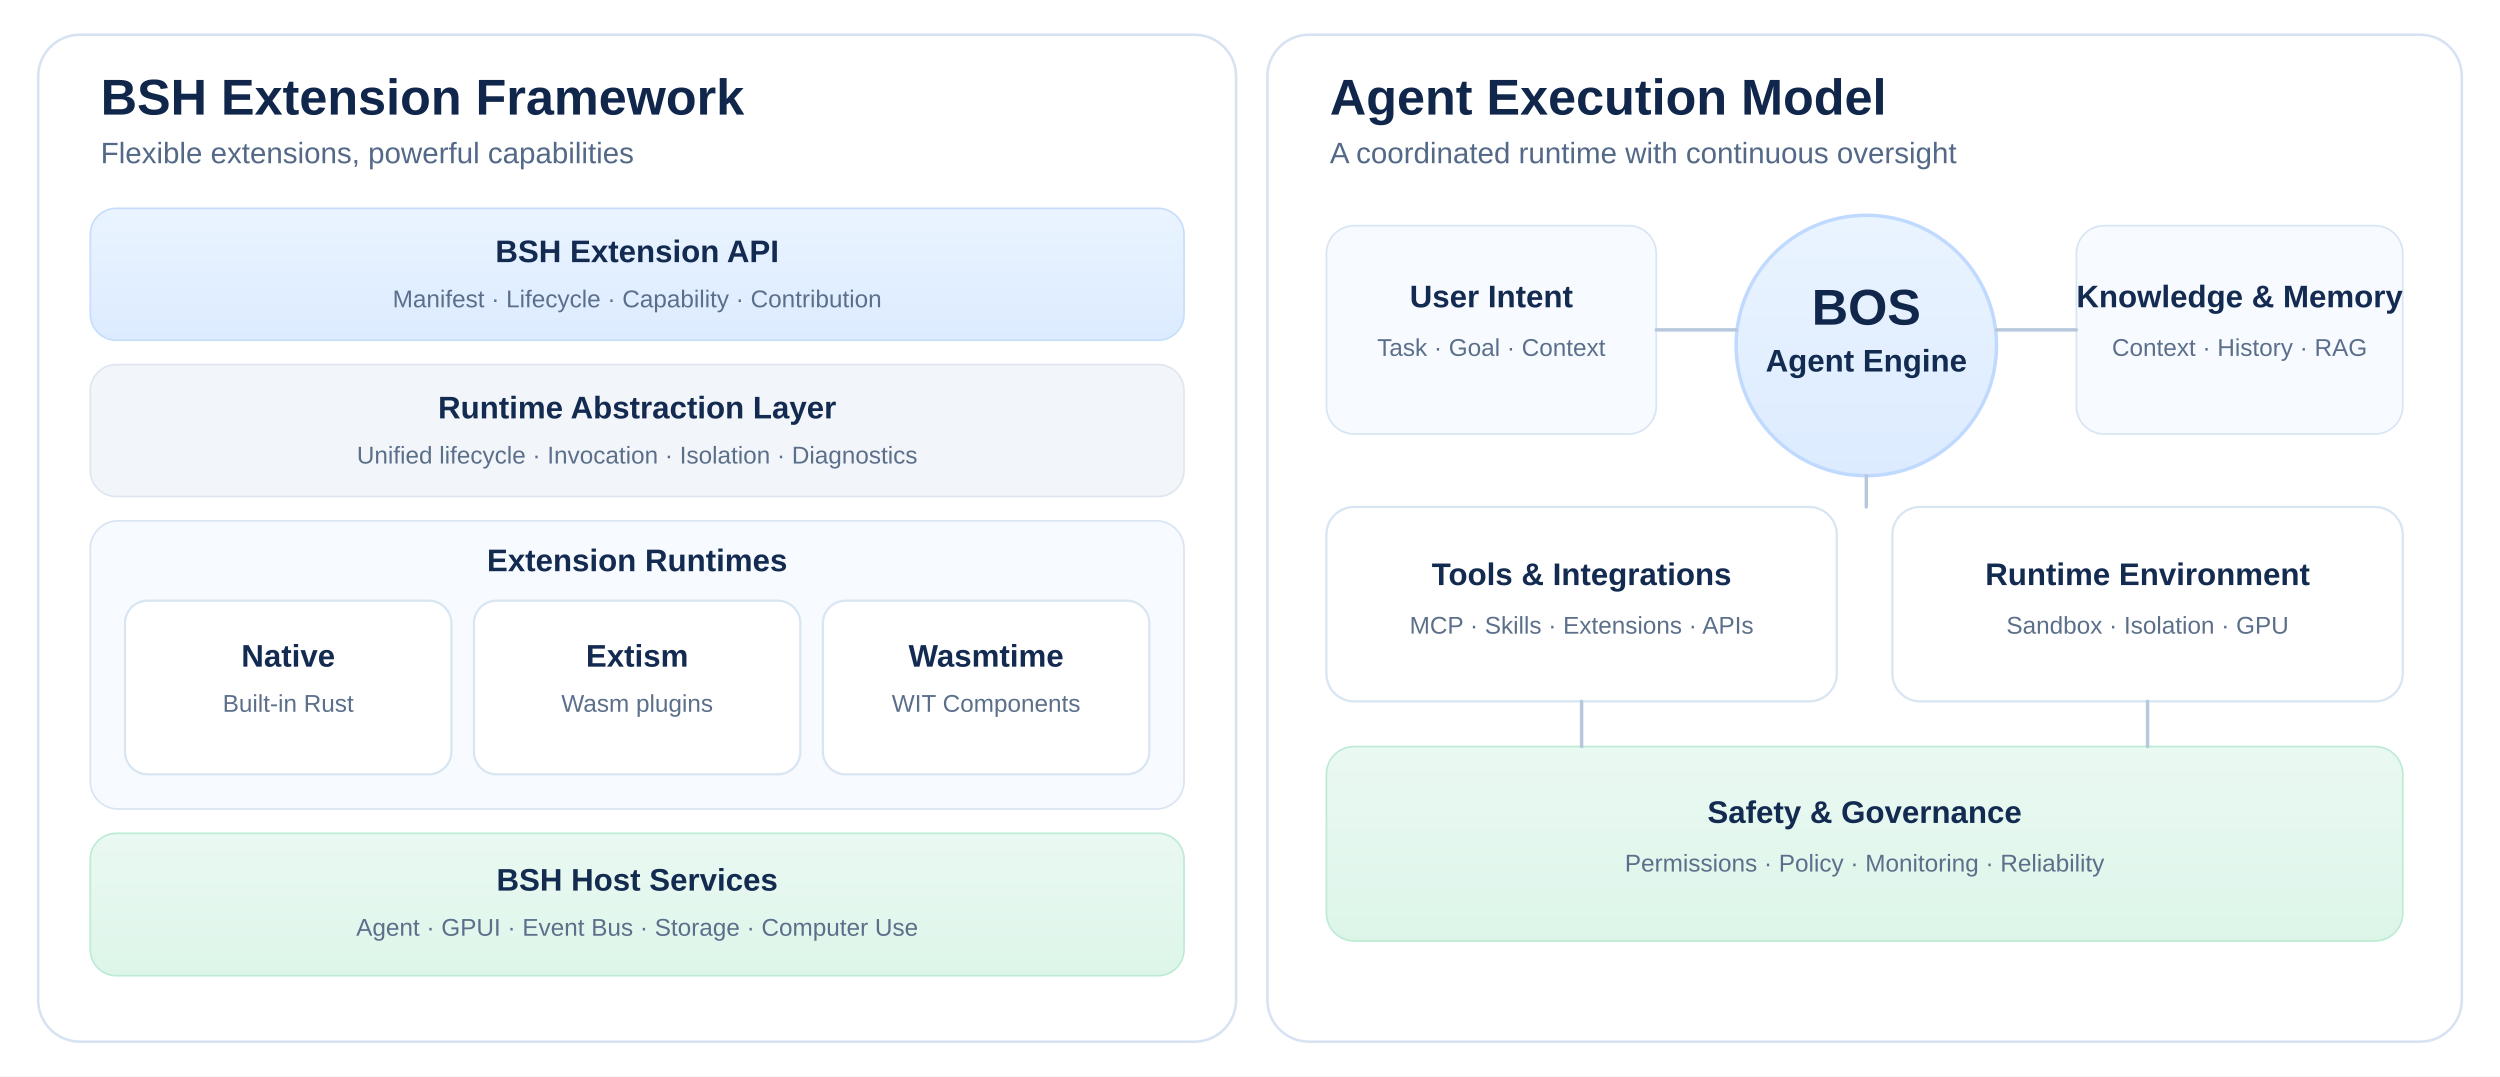
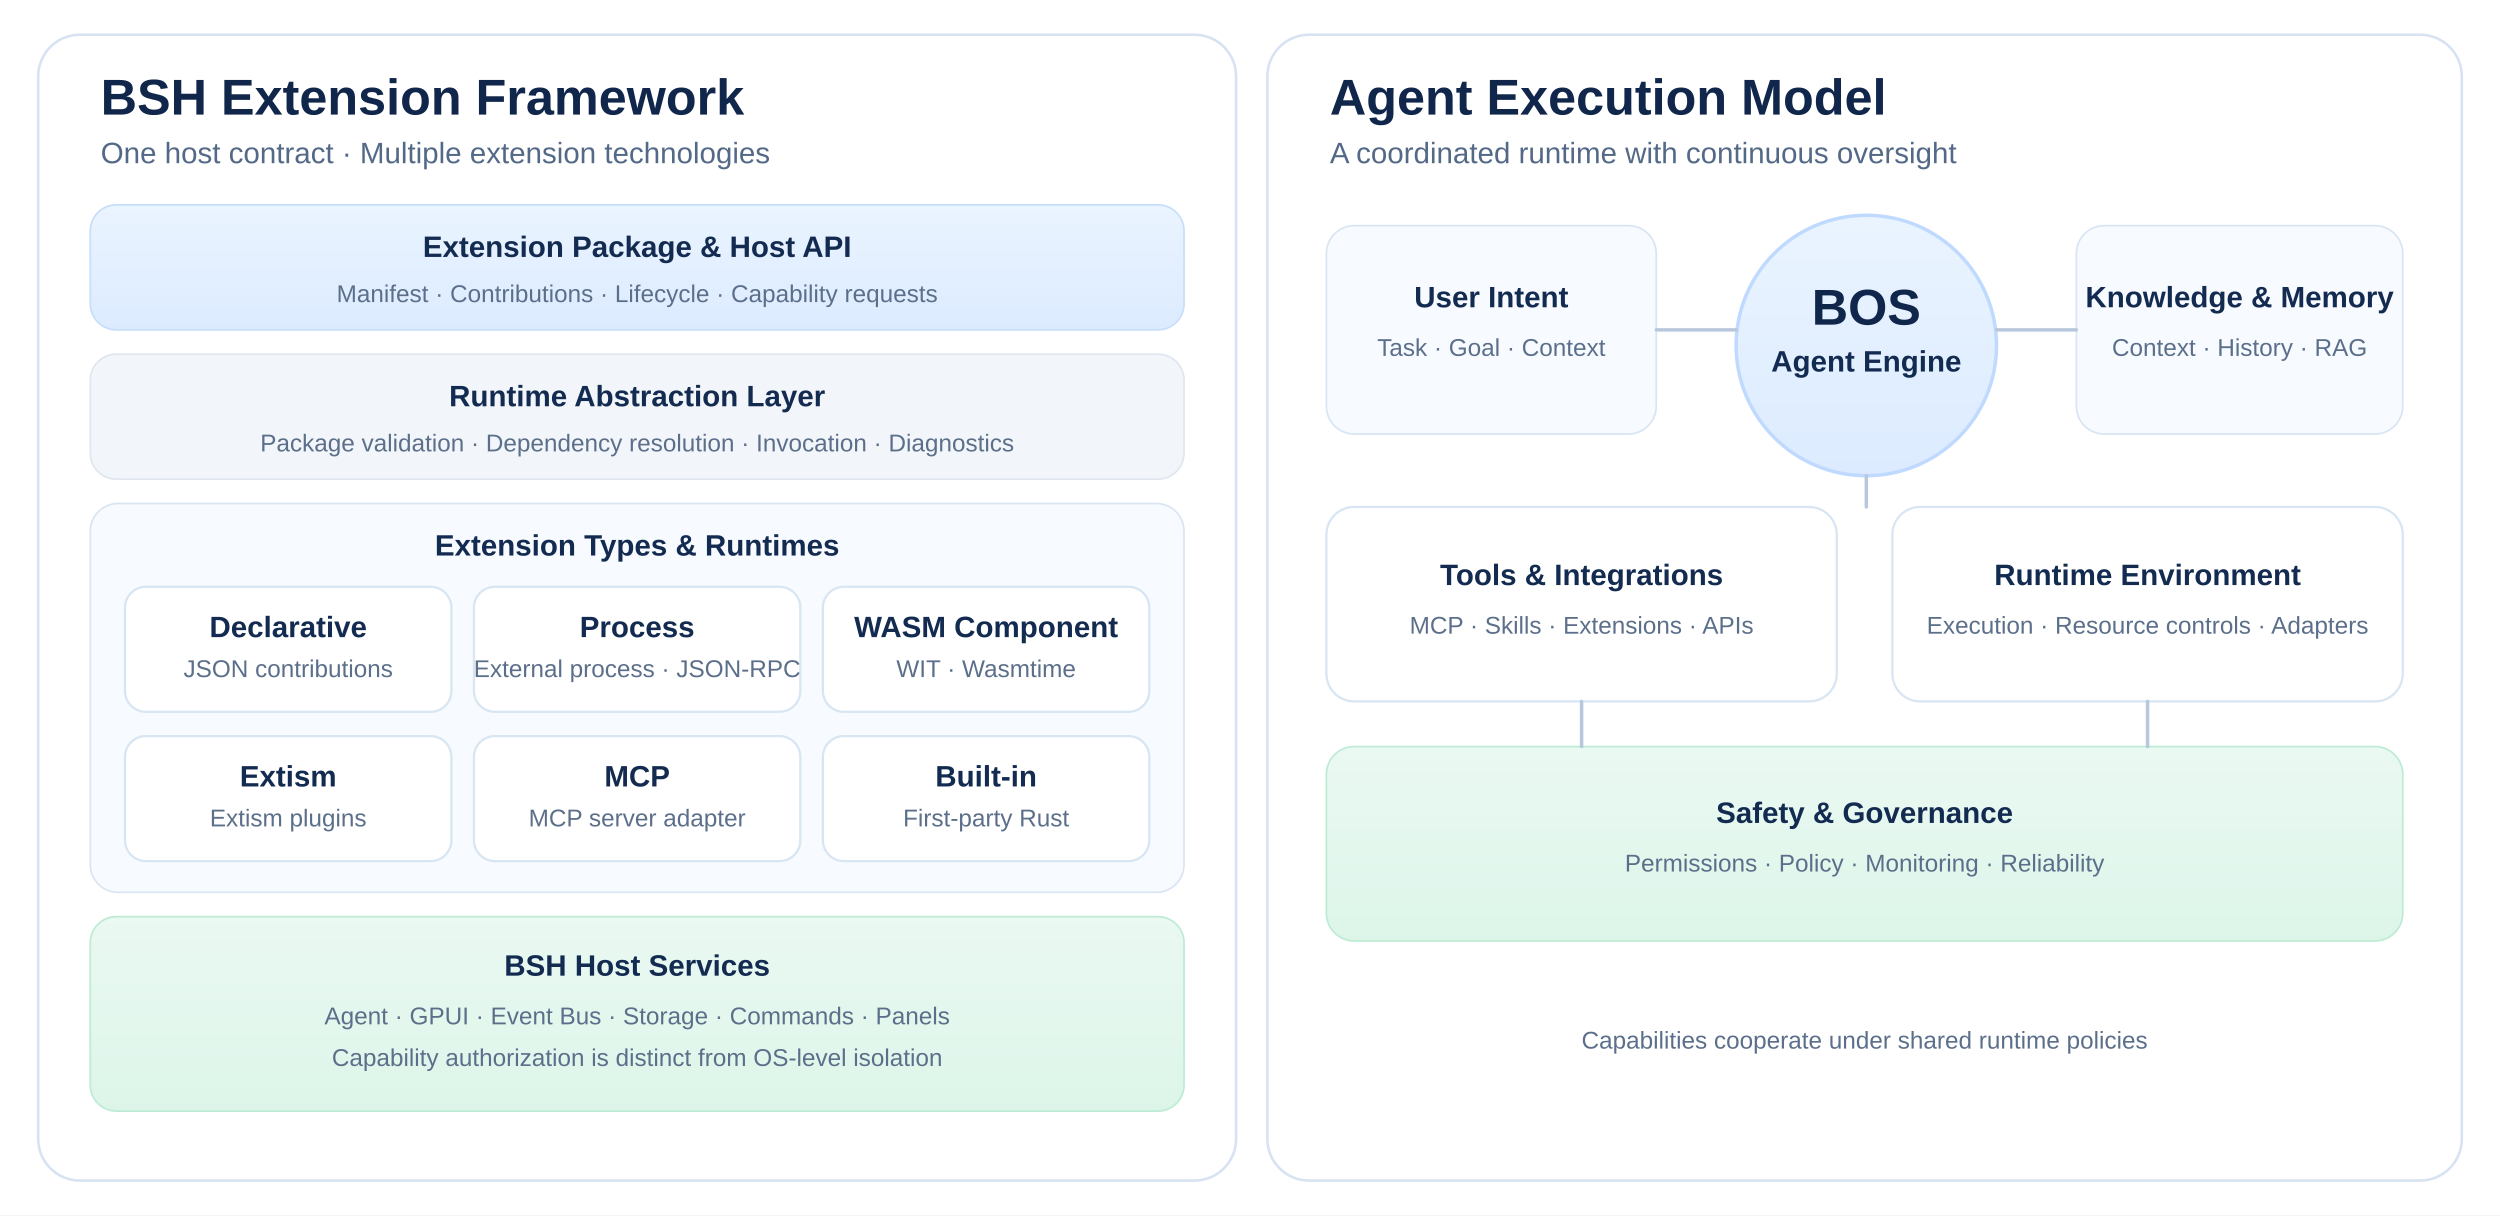
- <svg xmlns="http://www.w3.org/2000/svg" width="1440" height="620" viewBox="0 0 1440 620" role="img" aria-labelledby="title desc">
+ <svg xmlns="http://www.w3.org/2000/svg" width="1440" height="700" viewBox="0 0 1440 700" role="img" aria-labelledby="title desc">
  <defs>
    <linearGradient id="blue" x2="0" y2="1">
      <stop stop-color="#EAF4FF" />
      <stop offset="1" stop-color="#DCEBFF" />
    </linearGradient>
    <linearGradient id="green" x2="0" y2="1">
      <stop stop-color="#EAF9F2" />
      <stop offset="1" stop-color="#DDF5E9" />
    </linearGradient>
-     <style>.h{font:700 29px Arial,sans-serif;fill:#10264B}.sub{font:17px Arial,sans-serif;fill:#536987}.t{font:700 18px Arial,sans-serif;fill:#132B50}.s{font:14px Arial,sans-serif;fill:#5B6F8A}.panel{fill:#FFF;stroke:#D7E3F2;stroke-width:1.5}.card{fill:#FFF;stroke:#D8E5F3;stroke-width:1.3}</style>
+     <style>
+  .h{font:700 29px Arial,sans-serif;fill:#10264B}.sub{font:17px Arial,sans-serif;fill:#536987}
+  .t{font:700 17px Arial,sans-serif;fill:#132B50}.s{font:14px Arial,sans-serif;fill:#5B6F8A}
+  .panel{fill:#FFF;stroke:#D7E3F2;stroke-width:1.5}.card{fill:#FFF;stroke:#D8E5F3;stroke-width:1.3}
+  </style>
  </defs>
-   <rect width="1440" height="620" fill="#FFF" />
-   <rect x="22" y="20" width="690" height="580" rx="24" class="panel" />
+   <rect width="1440" height="700" fill="#FFF" />
+   <rect x="22" y="20" width="690" height="660" rx="24" class="panel" />
  <text x="58" y="66" class="h">BSH Extension Framework</text>
-   <text x="58" y="94" class="sub">Flexible extensions, powerful capabilities</text>
-   <rect x="52" y="120" width="630" height="76" rx="15" fill="url(#blue)" stroke="#C7DEFA" />
-   <text x="367" y="151" text-anchor="middle" class="t">BSH Extension API</text>
-   <text x="367" y="177" text-anchor="middle" class="s">Manifest · Lifecycle · Capability · Contribution</text>
-   <rect x="52" y="210" width="630" height="76" rx="15" fill="#F2F5F9" stroke="#E0E6EF" />
-   <text x="367" y="241" text-anchor="middle" class="t">Runtime Abstraction Layer</text>
-   <text x="367" y="267" text-anchor="middle" class="s">Unified lifecycle · Invocation · Isolation · Diagnostics</text>
-   <rect x="52" y="300" width="630" height="166" rx="16" fill="#F7FAFE" stroke="#D9E5F3" />
-   <text x="367" y="329" text-anchor="middle" class="t">Extension Runtimes</text>
+   <text x="58" y="94" class="sub">One host contract · Multiple extension technologies</text>
+   <rect x="52" y="118" width="630" height="72" rx="15" fill="url(#blue)" stroke="#C7DEFA" />
+   <text x="367" y="148" text-anchor="middle" class="t">Extension Package &amp; Host API</text>
+   <text x="367" y="174" text-anchor="middle" class="s">Manifest · Contributions · Lifecycle · Capability requests</text>
+   <rect x="52" y="204" width="630" height="72" rx="15" fill="#F2F5F9" stroke="#E0E6EF" />
+   <text x="367" y="234" text-anchor="middle" class="t">Runtime Abstraction Layer</text>
+   <text x="367" y="260" text-anchor="middle" class="s">Package validation · Dependency resolution · Invocation · Diagnostics</text>
+   <rect x="52" y="290" width="630" height="224" rx="16" fill="#F7FAFE" stroke="#D9E5F3" />
+   <text x="367" y="320" text-anchor="middle" class="t">Extension Types &amp; Runtimes</text>
  <g>
-     <rect x="72" y="346" width="188" height="100" rx="13" class="card" />
-     <rect x="273" y="346" width="188" height="100" rx="13" class="card" />
-     <rect x="474" y="346" width="188" height="100" rx="13" class="card" />
+     <rect x="72" y="338" width="188" height="72" rx="12" class="card" />
+     <rect x="273" y="338" width="188" height="72" rx="12" class="card" />
+     <rect x="474" y="338" width="188" height="72" rx="12" class="card" />
+     <rect x="72" y="424" width="188" height="72" rx="12" class="card" />
+     <rect x="273" y="424" width="188" height="72" rx="12" class="card" />
+     <rect x="474" y="424" width="188" height="72" rx="12" class="card" />
  </g>
  <g text-anchor="middle">
-     <text x="166" y="384" class="t">Native</text>
-     <text x="166" y="410" class="s">Built-in Rust</text>
-     <text x="367" y="384" class="t">Extism</text>
-     <text x="367" y="410" class="s">Wasm plugins</text>
-     <text x="568" y="384" class="t">Wasmtime</text>
-     <text x="568" y="410" class="s">WIT Components</text>
+     <text x="166" y="367" class="t">Declarative</text>
+     <text x="166" y="390" class="s">JSON contributions</text>
+     <text x="367" y="367" class="t">Process</text>
+     <text x="367" y="390" class="s">External process · JSON-RPC</text>
+     <text x="568" y="367" class="t">WASM Component</text>
+     <text x="568" y="390" class="s">WIT · Wasmtime</text>
+     <text x="166" y="453" class="t">Extism</text>
+     <text x="166" y="476" class="s">Extism plugins</text>
+     <text x="367" y="453" class="t">MCP</text>
+     <text x="367" y="476" class="s">MCP server adapter</text>
+     <text x="568" y="453" class="t">Built-in</text>
+     <text x="568" y="476" class="s">First-party Rust</text>
  </g>
-   <rect x="52" y="480" width="630" height="82" rx="15" fill="url(#green)" stroke="#BDEBD4" />
-   <text x="367" y="513" text-anchor="middle" class="t">BSH Host Services</text>
-   <text x="367" y="539" text-anchor="middle" class="s">Agent · GPUI · Event Bus · Storage · Computer Use</text>
-   <rect x="730" y="20" width="688" height="580" rx="24" class="panel" />
+   <rect x="52" y="528" width="630" height="112" rx="15" fill="url(#green)" stroke="#BDEBD4" />
+   <text x="367" y="562" text-anchor="middle" class="t">BSH Host Services</text>
+   <text x="367" y="590" text-anchor="middle" class="s">Agent · GPUI · Event Bus · Storage · Commands · Panels</text>
+   <text x="367" y="614" text-anchor="middle" class="s">Capability authorization is distinct from OS-level isolation</text>
+   <rect x="730" y="20" width="688" height="660" rx="24" class="panel" />
  <text x="766" y="66" class="h">Agent Execution Model</text>
  <text x="766" y="94" class="sub">A coordinated runtime with continuous oversight</text>
  <rect x="764" y="130" width="190" height="120" rx="16" fill="#F7FAFF" stroke="#D8E5F3" />
  <text x="859" y="177" text-anchor="middle" class="t">User Intent</text>
  <text x="859" y="205" text-anchor="middle" class="s">Task · Goal · Context</text>
  <rect x="1000" y="124" width="150" height="150" rx="75" fill="url(#blue)" stroke="#BFD9FF" stroke-width="2" />
  <text x="1075" y="187" text-anchor="middle" class="h" font-size="22">BOS</text>
  <text x="1075" y="214" text-anchor="middle" class="t">Agent Engine</text>
  <rect x="1196" y="130" width="188" height="120" rx="16" fill="#F7FAFF" stroke="#D8E5F3" />
  <text x="1290" y="177" text-anchor="middle" class="t">Knowledge &amp; Memory</text>
  <text x="1290" y="205" text-anchor="middle" class="s">Context · History · RAG</text>
  <rect x="764" y="292" width="294" height="112" rx="16" class="card" />
  <text x="911" y="337" text-anchor="middle" class="t">Tools &amp; Integrations</text>
  <text x="911" y="365" text-anchor="middle" class="s">MCP · Skills · Extensions · APIs</text>
  <rect x="1090" y="292" width="294" height="112" rx="16" class="card" />
  <text x="1237" y="337" text-anchor="middle" class="t">Runtime Environment</text>
-   <text x="1237" y="365" text-anchor="middle" class="s">Sandbox · Isolation · GPU</text>
+   <text x="1237" y="365" text-anchor="middle" class="s">Execution · Resource controls · Adapters</text>
  <rect x="764" y="430" width="620" height="112" rx="16" fill="url(#green)" stroke="#BDEBD4" />
  <text x="1074" y="474" text-anchor="middle" class="t">Safety &amp; Governance</text>
  <text x="1074" y="502" text-anchor="middle" class="s">Permissions · Policy · Monitoring · Reliability</text>
  <g fill="none" stroke="#B7C8DC" stroke-width="2" stroke-linecap="round">
    <path d="M954 190 H1000 M1150 190 H1196 M1075 274 V292 M911 404 V430 M1237 404 V430" />
  </g>
+   <text x="1074" y="604" text-anchor="middle" class="s">Capabilities cooperate under shared runtime policies</text>
</svg>
